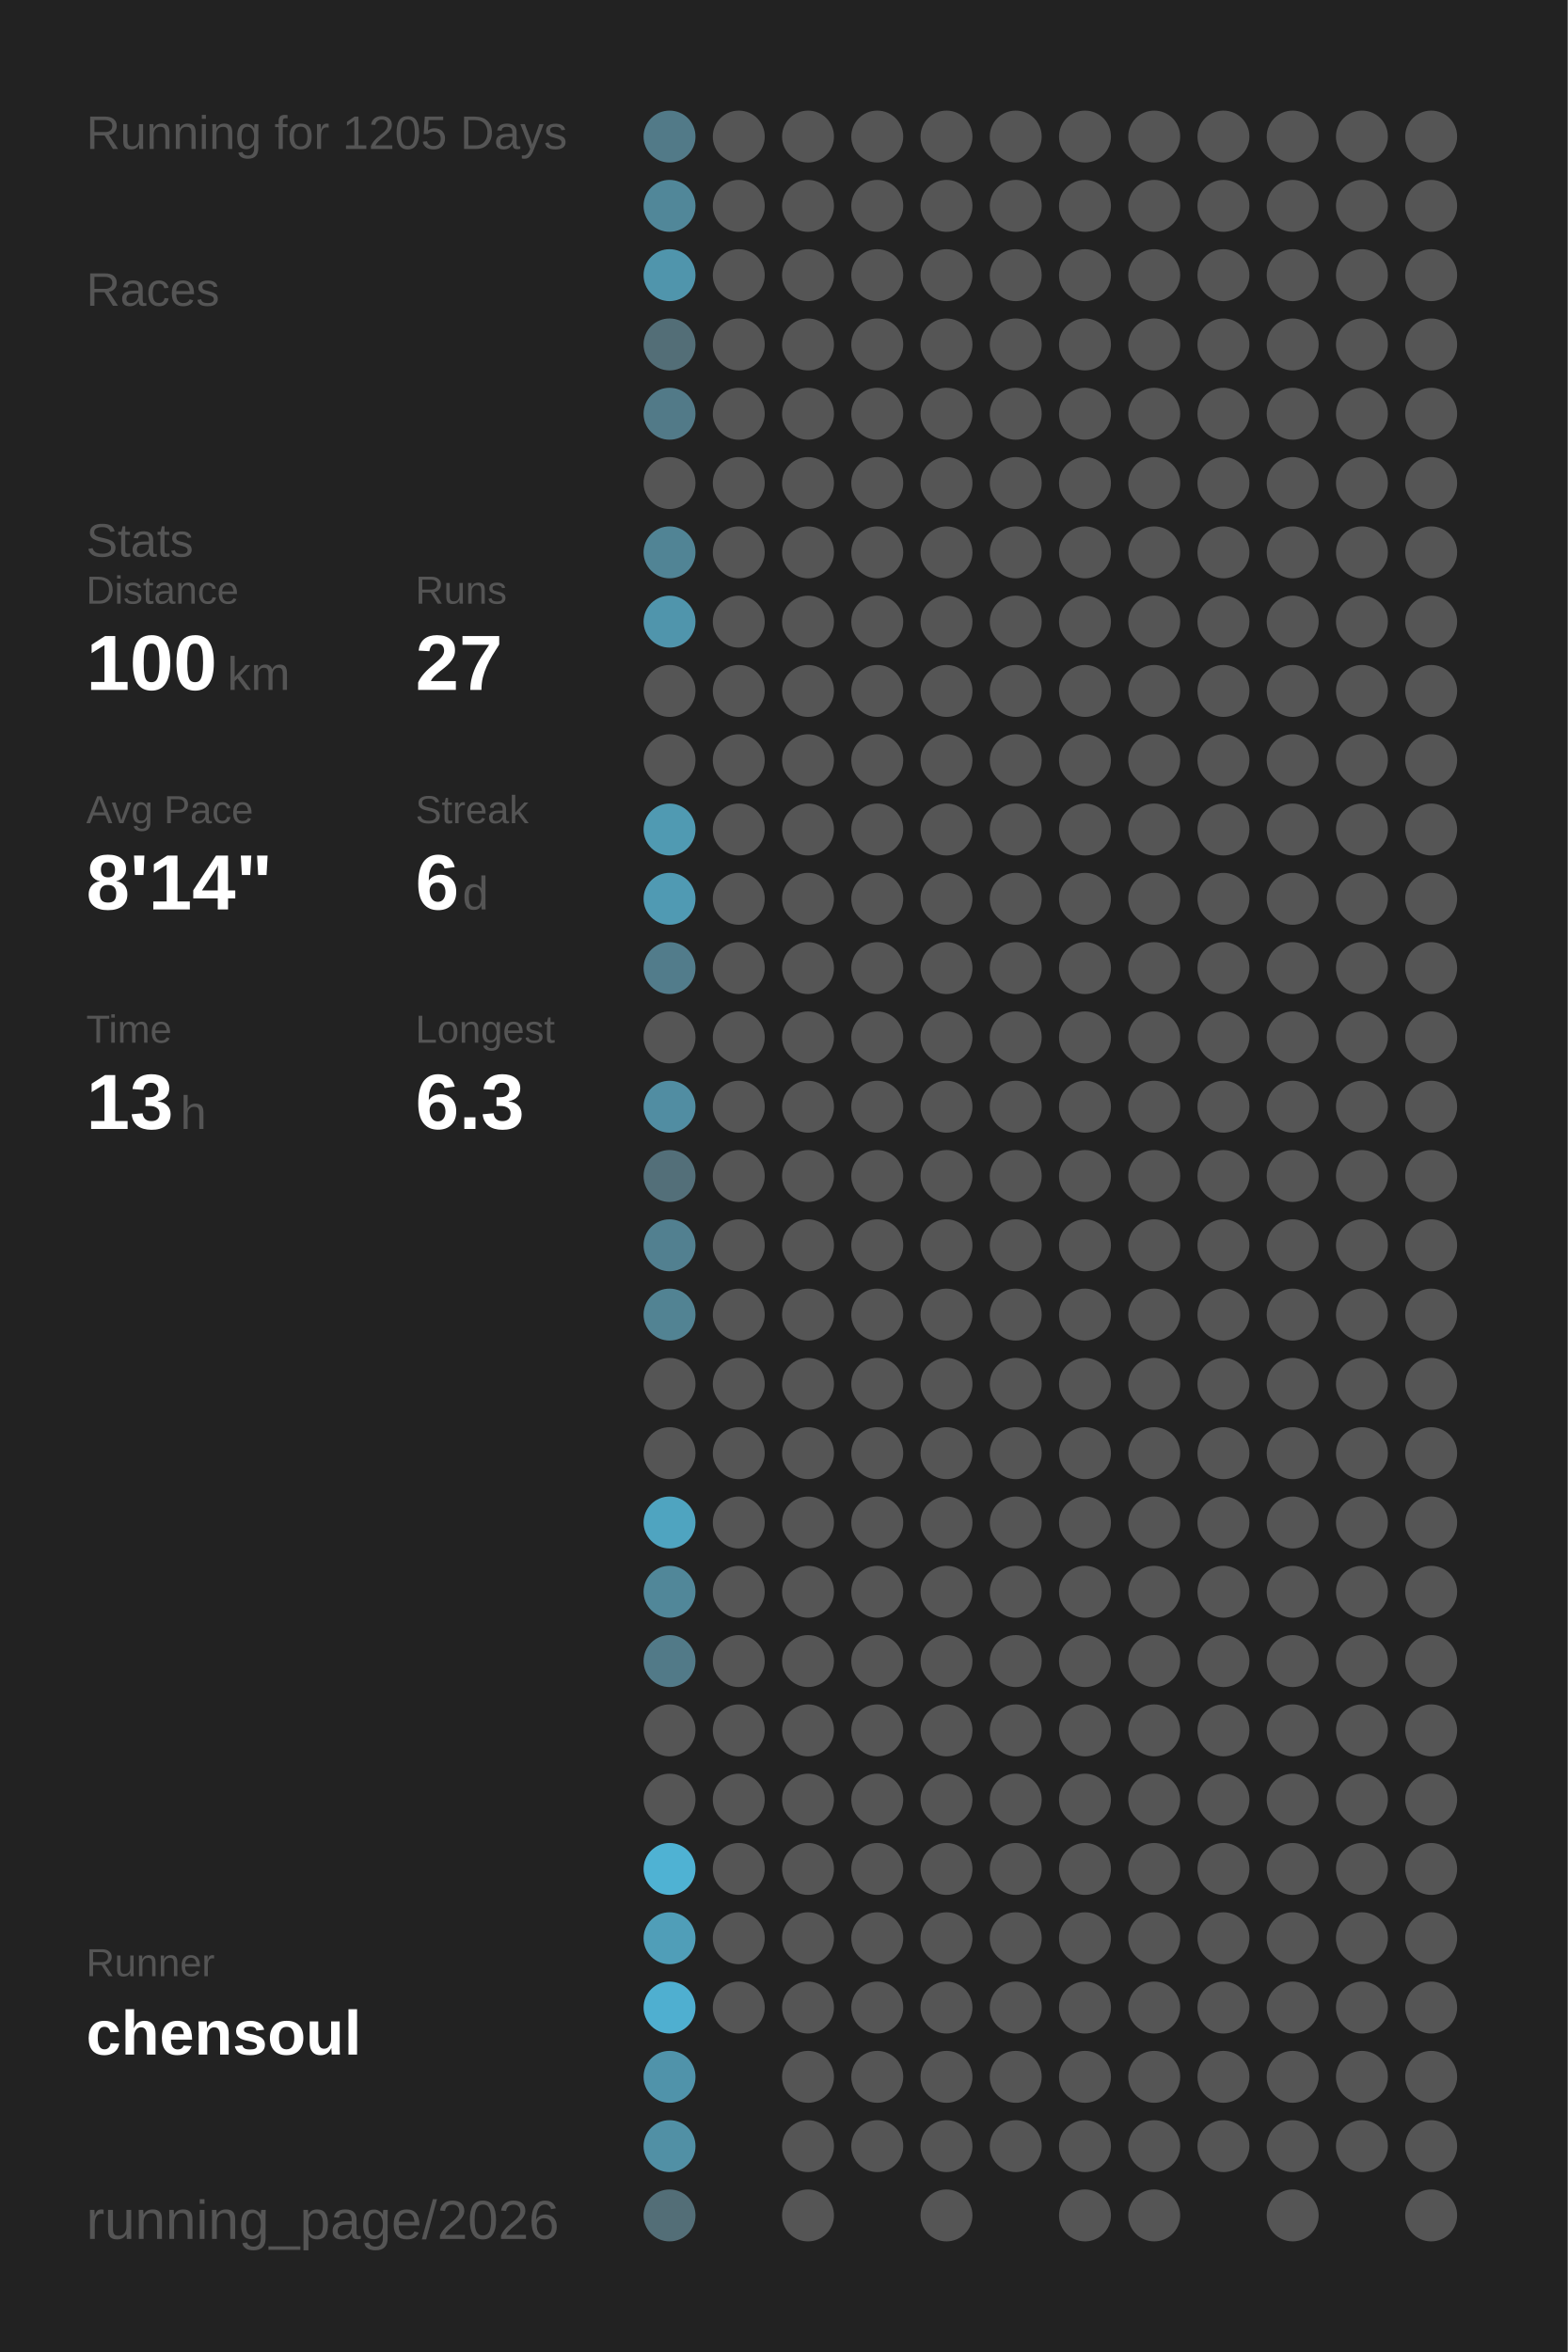
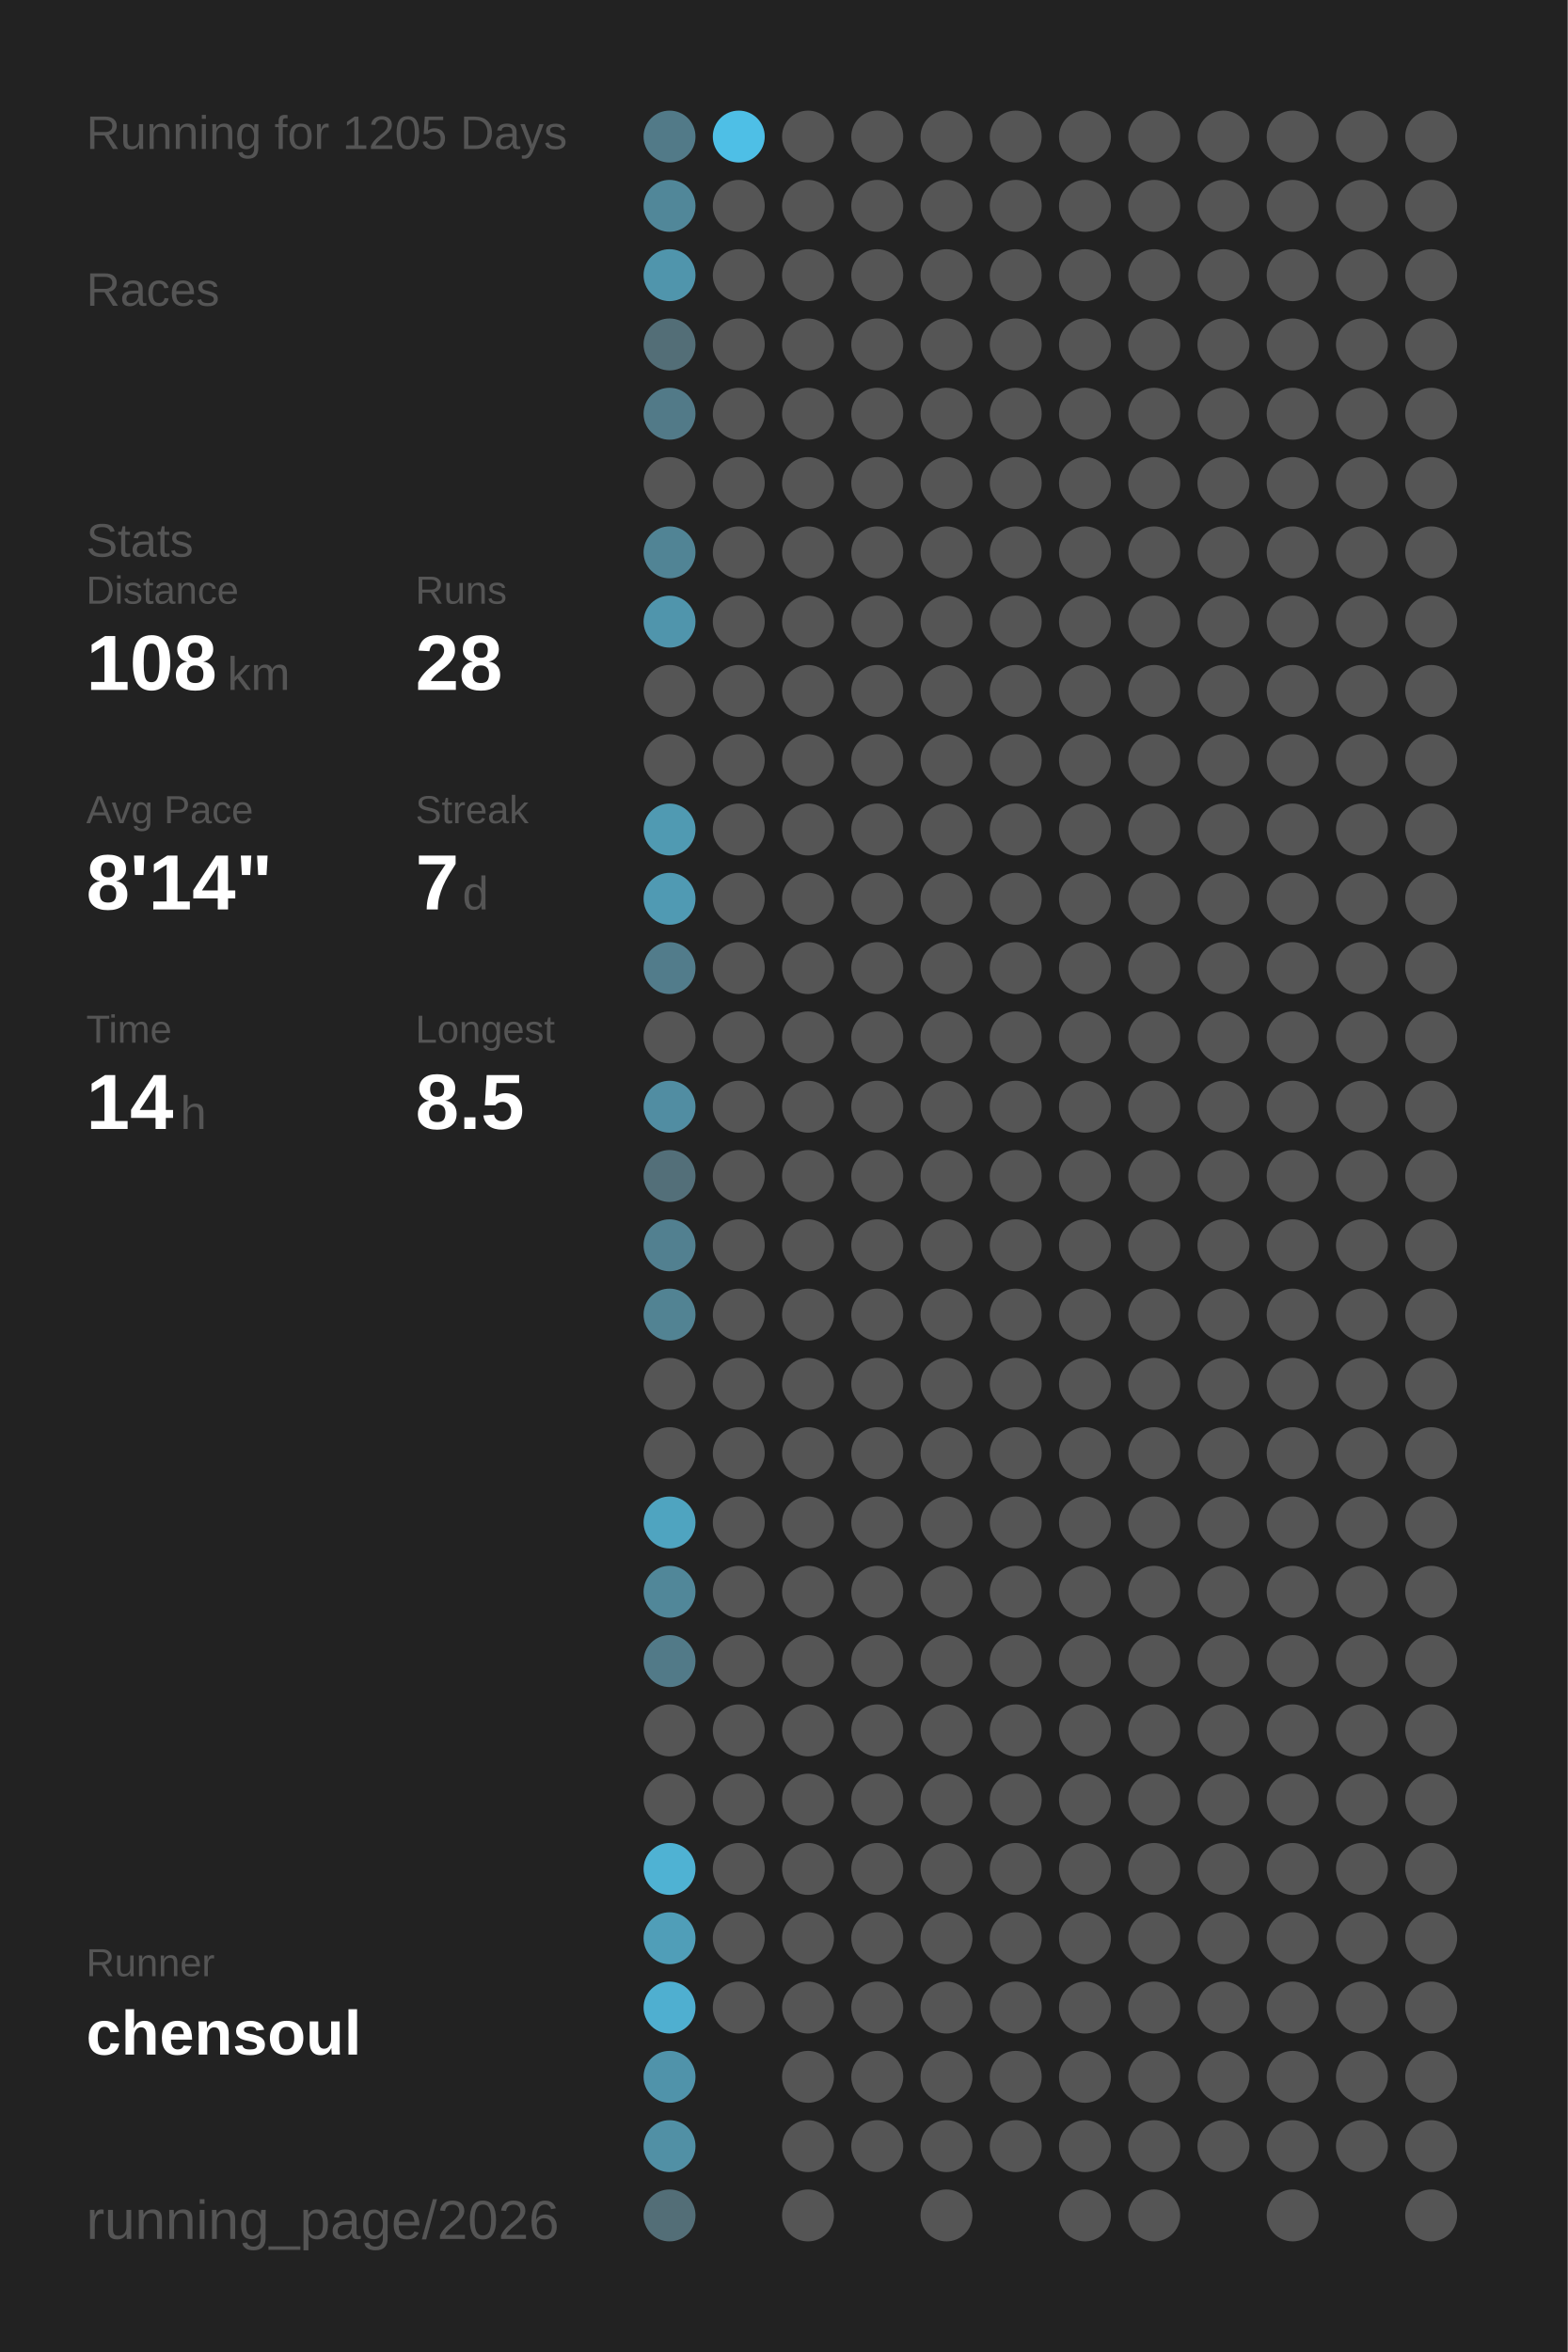
<svg xmlns="http://www.w3.org/2000/svg" baseProfile="full" height="300mm" version="1.1" viewBox="0,0,200,300" width="200mm">
  <defs />
  <rect fill="#222222" height="300" width="200" x="0" y="0" />
  <text fill="#555555" style="font-size:6px; font-family:Arial;" x="11" y="19">Running for 1205 Days</text>
  <text fill="#555555" style="font-size:6px; font-family:Arial;" x="11" y="39">Races</text>
  <text fill="#555555" style="font-size:6px; font-family:Arial;" x="11" y="71">Stats</text>
  <text fill="#555555" style="font-size:5px; font-family:Arial;" x="11" y="77">Distance</text>
-   <text fill="#FFFFFF" style="font-size:10px; font-family:Arial; font-weight:bold;" x="11" y="88">100</text>
+   <text fill="#FFFFFF" style="font-size:10px; font-family:Arial; font-weight:bold;" x="11" y="88">108</text>
  <text fill="#555555" style="font-size:6px; font-family:Arial;" x="29" y="88">km</text>
  <text fill="#555555" style="font-size:5px; font-family:Arial;" x="53" y="77">Runs</text>
-   <text fill="#FFFFFF" style="font-size:10px; font-family:Arial; font-weight:bold;" x="53" y="88">27</text>
+   <text fill="#FFFFFF" style="font-size:10px; font-family:Arial; font-weight:bold;" x="53" y="88">28</text>
  <text fill="#555555" style="font-size:5px; font-family:Arial;" x="11" y="105">Avg Pace</text>
  <text fill="#FFFFFF" style="font-size:10px; font-family:Arial; font-weight:bold;" x="11" y="116">8'14"</text>
  <text fill="#555555" style="font-size:5px; font-family:Arial;" x="53" y="105">Streak</text>
-   <text fill="#FFFFFF" style="font-size:10px; font-family:Arial; font-weight:bold;" x="53" y="116">6</text>
+   <text fill="#FFFFFF" style="font-size:10px; font-family:Arial; font-weight:bold;" x="53" y="116">7</text>
  <text fill="#555555" style="font-size:6px; font-family:Arial;" x="59" y="116">d</text>
  <text fill="#555555" style="font-size:5px; font-family:Arial;" x="11" y="133">Time</text>
-   <text fill="#FFFFFF" style="font-size:10px; font-family:Arial; font-weight:bold;" x="11" y="144">13</text>
+   <text fill="#FFFFFF" style="font-size:10px; font-family:Arial; font-weight:bold;" x="11" y="144">14</text>
  <text fill="#555555" style="font-size:6px; font-family:Arial;" x="23" y="144">h</text>
  <text fill="#555555" style="font-size:5px; font-family:Arial;" x="53" y="133">Longest</text>
-   <text fill="#FFFFFF" style="font-size:10px; font-family:Arial; font-weight:bold;" x="53" y="144">6.3</text>
+   <text fill="#FFFFFF" style="font-size:10px; font-family:Arial; font-weight:bold;" x="53" y="144">8.5</text>
  <text fill="#555555" style="font-size:5px; font-family:Arial;" x="11" y="252.065">Runner</text>
  <text fill="#FFFFFF" style="font-size:8px; font-family:Arial; font-weight:bold;" x="11" y="262.065">chensoul</text>
  <text fill="#555555" style="font-size:7px; font-family:Arial;" x="11" y="285.581">running_page/2026</text>
  <circle cx="85.417" cy="17.419" fill="#527a88" r="3.312" />
  <circle cx="85.417" cy="26.258" fill="#518799" r="3.312" />
  <circle cx="85.417" cy="35.097" fill="#5095ac" r="3.312" />
  <circle cx="85.417" cy="43.935" fill="#536e77" r="3.312" />
  <circle cx="85.417" cy="52.774" fill="#527a88" r="3.312" />
  <circle cx="85.417" cy="61.613" fill="#555555" r="3.312" />
  <circle cx="85.417" cy="70.452" fill="#518495" r="3.312" />
  <circle cx="85.417" cy="79.29" fill="#5095ac" r="3.312" />
  <circle cx="85.417" cy="88.129" fill="#555555" r="3.312" />
  <circle cx="85.417" cy="96.968" fill="#555555" r="3.312" />
  <circle cx="85.417" cy="105.806" fill="#509ab2" r="3.312" />
  <circle cx="85.417" cy="114.645" fill="#509ab3" r="3.312" />
  <circle cx="85.417" cy="123.484" fill="#527c8b" r="3.312" />
  <circle cx="85.417" cy="132.323" fill="#555555" r="3.312" />
  <circle cx="85.417" cy="141.161" fill="#518da2" r="3.312" />
  <circle cx="85.417" cy="150" fill="#536f79" r="3.312" />
  <circle cx="85.417" cy="158.839" fill="#528090" r="3.312" />
  <circle cx="85.417" cy="167.677" fill="#528393" r="3.312" />
  <circle cx="85.417" cy="176.516" fill="#555555" r="3.312" />
  <circle cx="85.417" cy="185.355" fill="#555555" r="3.312" />
  <circle cx="85.417" cy="194.194" fill="#4fa4c0" r="3.312" />
  <circle cx="85.417" cy="203.032" fill="#518799" r="3.312" />
  <circle cx="85.417" cy="211.871" fill="#527a88" r="3.312" />
  <circle cx="85.417" cy="220.71" fill="#555555" r="3.312" />
  <circle cx="85.417" cy="229.548" fill="#555555" r="3.312" />
  <circle cx="85.417" cy="238.387" fill="#4fb2d3" r="3.312" />
  <circle cx="85.417" cy="247.226" fill="#509eb8" r="3.312" />
  <circle cx="85.417" cy="256.065" fill="#4fafd0" r="3.312" />
  <circle cx="85.417" cy="264.903" fill="#5093aa" r="3.312" />
  <circle cx="85.417" cy="273.742" fill="#5190a5" r="3.312" />
  <circle cx="85.417" cy="282.581" fill="#536e77" r="3.312" />
-   <circle cx="94.25" cy="17.419" fill="#555555" r="3.312" />
+   <circle cx="94.25" cy="17.419" fill="#4ebfe6" r="3.312" />
  <circle cx="94.25" cy="26.258" fill="#555555" r="3.312" />
  <circle cx="94.25" cy="35.097" fill="#555555" r="3.312" />
  <circle cx="94.25" cy="43.935" fill="#555555" r="3.312" />
  <circle cx="94.25" cy="52.774" fill="#555555" r="3.312" />
  <circle cx="94.25" cy="61.613" fill="#555555" r="3.312" />
  <circle cx="94.25" cy="70.452" fill="#555555" r="3.312" />
  <circle cx="94.25" cy="79.29" fill="#555555" r="3.312" />
  <circle cx="94.25" cy="88.129" fill="#555555" r="3.312" />
  <circle cx="94.25" cy="96.968" fill="#555555" r="3.312" />
  <circle cx="94.25" cy="105.806" fill="#555555" r="3.312" />
  <circle cx="94.25" cy="114.645" fill="#555555" r="3.312" />
  <circle cx="94.25" cy="123.484" fill="#555555" r="3.312" />
  <circle cx="94.25" cy="132.323" fill="#555555" r="3.312" />
  <circle cx="94.25" cy="141.161" fill="#555555" r="3.312" />
  <circle cx="94.25" cy="150" fill="#555555" r="3.312" />
  <circle cx="94.25" cy="158.839" fill="#555555" r="3.312" />
  <circle cx="94.25" cy="167.677" fill="#555555" r="3.312" />
  <circle cx="94.25" cy="176.516" fill="#555555" r="3.312" />
  <circle cx="94.25" cy="185.355" fill="#555555" r="3.312" />
  <circle cx="94.25" cy="194.194" fill="#555555" r="3.312" />
  <circle cx="94.25" cy="203.032" fill="#555555" r="3.312" />
  <circle cx="94.25" cy="211.871" fill="#555555" r="3.312" />
  <circle cx="94.25" cy="220.71" fill="#555555" r="3.312" />
  <circle cx="94.25" cy="229.548" fill="#555555" r="3.312" />
  <circle cx="94.25" cy="238.387" fill="#555555" r="3.312" />
  <circle cx="94.25" cy="247.226" fill="#555555" r="3.312" />
  <circle cx="94.25" cy="256.065" fill="#555555" r="3.312" />
  <circle cx="103.083" cy="17.419" fill="#555555" r="3.312" />
  <circle cx="103.083" cy="26.258" fill="#555555" r="3.312" />
  <circle cx="103.083" cy="35.097" fill="#555555" r="3.312" />
  <circle cx="103.083" cy="43.935" fill="#555555" r="3.312" />
  <circle cx="103.083" cy="52.774" fill="#555555" r="3.312" />
  <circle cx="103.083" cy="61.613" fill="#555555" r="3.312" />
  <circle cx="103.083" cy="70.452" fill="#555555" r="3.312" />
  <circle cx="103.083" cy="79.29" fill="#555555" r="3.312" />
  <circle cx="103.083" cy="88.129" fill="#555555" r="3.312" />
  <circle cx="103.083" cy="96.968" fill="#555555" r="3.312" />
  <circle cx="103.083" cy="105.806" fill="#555555" r="3.312" />
  <circle cx="103.083" cy="114.645" fill="#555555" r="3.312" />
  <circle cx="103.083" cy="123.484" fill="#555555" r="3.312" />
  <circle cx="103.083" cy="132.323" fill="#555555" r="3.312" />
  <circle cx="103.083" cy="141.161" fill="#555555" r="3.312" />
  <circle cx="103.083" cy="150" fill="#555555" r="3.312" />
  <circle cx="103.083" cy="158.839" fill="#555555" r="3.312" />
  <circle cx="103.083" cy="167.677" fill="#555555" r="3.312" />
  <circle cx="103.083" cy="176.516" fill="#555555" r="3.312" />
  <circle cx="103.083" cy="185.355" fill="#555555" r="3.312" />
  <circle cx="103.083" cy="194.194" fill="#555555" r="3.312" />
  <circle cx="103.083" cy="203.032" fill="#555555" r="3.312" />
  <circle cx="103.083" cy="211.871" fill="#555555" r="3.312" />
  <circle cx="103.083" cy="220.71" fill="#555555" r="3.312" />
  <circle cx="103.083" cy="229.548" fill="#555555" r="3.312" />
  <circle cx="103.083" cy="238.387" fill="#555555" r="3.312" />
  <circle cx="103.083" cy="247.226" fill="#555555" r="3.312" />
  <circle cx="103.083" cy="256.065" fill="#555555" r="3.312" />
  <circle cx="103.083" cy="264.903" fill="#555555" r="3.312" />
  <circle cx="103.083" cy="273.742" fill="#555555" r="3.312" />
  <circle cx="103.083" cy="282.581" fill="#555555" r="3.312" />
  <circle cx="111.917" cy="17.419" fill="#555555" r="3.312" />
  <circle cx="111.917" cy="26.258" fill="#555555" r="3.312" />
  <circle cx="111.917" cy="35.097" fill="#555555" r="3.312" />
  <circle cx="111.917" cy="43.935" fill="#555555" r="3.312" />
  <circle cx="111.917" cy="52.774" fill="#555555" r="3.312" />
  <circle cx="111.917" cy="61.613" fill="#555555" r="3.312" />
  <circle cx="111.917" cy="70.452" fill="#555555" r="3.312" />
  <circle cx="111.917" cy="79.29" fill="#555555" r="3.312" />
  <circle cx="111.917" cy="88.129" fill="#555555" r="3.312" />
  <circle cx="111.917" cy="96.968" fill="#555555" r="3.312" />
  <circle cx="111.917" cy="105.806" fill="#555555" r="3.312" />
  <circle cx="111.917" cy="114.645" fill="#555555" r="3.312" />
  <circle cx="111.917" cy="123.484" fill="#555555" r="3.312" />
  <circle cx="111.917" cy="132.323" fill="#555555" r="3.312" />
  <circle cx="111.917" cy="141.161" fill="#555555" r="3.312" />
  <circle cx="111.917" cy="150" fill="#555555" r="3.312" />
  <circle cx="111.917" cy="158.839" fill="#555555" r="3.312" />
  <circle cx="111.917" cy="167.677" fill="#555555" r="3.312" />
  <circle cx="111.917" cy="176.516" fill="#555555" r="3.312" />
  <circle cx="111.917" cy="185.355" fill="#555555" r="3.312" />
  <circle cx="111.917" cy="194.194" fill="#555555" r="3.312" />
  <circle cx="111.917" cy="203.032" fill="#555555" r="3.312" />
  <circle cx="111.917" cy="211.871" fill="#555555" r="3.312" />
  <circle cx="111.917" cy="220.71" fill="#555555" r="3.312" />
  <circle cx="111.917" cy="229.548" fill="#555555" r="3.312" />
  <circle cx="111.917" cy="238.387" fill="#555555" r="3.312" />
  <circle cx="111.917" cy="247.226" fill="#555555" r="3.312" />
  <circle cx="111.917" cy="256.065" fill="#555555" r="3.312" />
  <circle cx="111.917" cy="264.903" fill="#555555" r="3.312" />
  <circle cx="111.917" cy="273.742" fill="#555555" r="3.312" />
  <circle cx="120.75" cy="17.419" fill="#555555" r="3.312" />
  <circle cx="120.75" cy="26.258" fill="#555555" r="3.312" />
  <circle cx="120.75" cy="35.097" fill="#555555" r="3.312" />
  <circle cx="120.75" cy="43.935" fill="#555555" r="3.312" />
  <circle cx="120.75" cy="52.774" fill="#555555" r="3.312" />
  <circle cx="120.75" cy="61.613" fill="#555555" r="3.312" />
  <circle cx="120.75" cy="70.452" fill="#555555" r="3.312" />
  <circle cx="120.75" cy="79.29" fill="#555555" r="3.312" />
  <circle cx="120.75" cy="88.129" fill="#555555" r="3.312" />
  <circle cx="120.75" cy="96.968" fill="#555555" r="3.312" />
  <circle cx="120.75" cy="105.806" fill="#555555" r="3.312" />
  <circle cx="120.75" cy="114.645" fill="#555555" r="3.312" />
  <circle cx="120.75" cy="123.484" fill="#555555" r="3.312" />
  <circle cx="120.75" cy="132.323" fill="#555555" r="3.312" />
  <circle cx="120.75" cy="141.161" fill="#555555" r="3.312" />
  <circle cx="120.75" cy="150" fill="#555555" r="3.312" />
  <circle cx="120.75" cy="158.839" fill="#555555" r="3.312" />
  <circle cx="120.75" cy="167.677" fill="#555555" r="3.312" />
  <circle cx="120.75" cy="176.516" fill="#555555" r="3.312" />
  <circle cx="120.75" cy="185.355" fill="#555555" r="3.312" />
  <circle cx="120.75" cy="194.194" fill="#555555" r="3.312" />
  <circle cx="120.75" cy="203.032" fill="#555555" r="3.312" />
  <circle cx="120.75" cy="211.871" fill="#555555" r="3.312" />
  <circle cx="120.75" cy="220.71" fill="#555555" r="3.312" />
  <circle cx="120.75" cy="229.548" fill="#555555" r="3.312" />
  <circle cx="120.75" cy="238.387" fill="#555555" r="3.312" />
  <circle cx="120.75" cy="247.226" fill="#555555" r="3.312" />
  <circle cx="120.75" cy="256.065" fill="#555555" r="3.312" />
  <circle cx="120.75" cy="264.903" fill="#555555" r="3.312" />
  <circle cx="120.75" cy="273.742" fill="#555555" r="3.312" />
  <circle cx="120.75" cy="282.581" fill="#555555" r="3.312" />
  <circle cx="129.583" cy="17.419" fill="#555555" r="3.312" />
  <circle cx="129.583" cy="26.258" fill="#555555" r="3.312" />
  <circle cx="129.583" cy="35.097" fill="#555555" r="3.312" />
  <circle cx="129.583" cy="43.935" fill="#555555" r="3.312" />
  <circle cx="129.583" cy="52.774" fill="#555555" r="3.312" />
  <circle cx="129.583" cy="61.613" fill="#555555" r="3.312" />
  <circle cx="129.583" cy="70.452" fill="#555555" r="3.312" />
  <circle cx="129.583" cy="79.29" fill="#555555" r="3.312" />
  <circle cx="129.583" cy="88.129" fill="#555555" r="3.312" />
  <circle cx="129.583" cy="96.968" fill="#555555" r="3.312" />
  <circle cx="129.583" cy="105.806" fill="#555555" r="3.312" />
  <circle cx="129.583" cy="114.645" fill="#555555" r="3.312" />
  <circle cx="129.583" cy="123.484" fill="#555555" r="3.312" />
  <circle cx="129.583" cy="132.323" fill="#555555" r="3.312" />
  <circle cx="129.583" cy="141.161" fill="#555555" r="3.312" />
  <circle cx="129.583" cy="150" fill="#555555" r="3.312" />
  <circle cx="129.583" cy="158.839" fill="#555555" r="3.312" />
  <circle cx="129.583" cy="167.677" fill="#555555" r="3.312" />
  <circle cx="129.583" cy="176.516" fill="#555555" r="3.312" />
  <circle cx="129.583" cy="185.355" fill="#555555" r="3.312" />
  <circle cx="129.583" cy="194.194" fill="#555555" r="3.312" />
  <circle cx="129.583" cy="203.032" fill="#555555" r="3.312" />
  <circle cx="129.583" cy="211.871" fill="#555555" r="3.312" />
  <circle cx="129.583" cy="220.71" fill="#555555" r="3.312" />
  <circle cx="129.583" cy="229.548" fill="#555555" r="3.312" />
  <circle cx="129.583" cy="238.387" fill="#555555" r="3.312" />
  <circle cx="129.583" cy="247.226" fill="#555555" r="3.312" />
  <circle cx="129.583" cy="256.065" fill="#555555" r="3.312" />
  <circle cx="129.583" cy="264.903" fill="#555555" r="3.312" />
  <circle cx="129.583" cy="273.742" fill="#555555" r="3.312" />
  <circle cx="138.417" cy="17.419" fill="#555555" r="3.312" />
  <circle cx="138.417" cy="26.258" fill="#555555" r="3.312" />
  <circle cx="138.417" cy="35.097" fill="#555555" r="3.312" />
  <circle cx="138.417" cy="43.935" fill="#555555" r="3.312" />
  <circle cx="138.417" cy="52.774" fill="#555555" r="3.312" />
  <circle cx="138.417" cy="61.613" fill="#555555" r="3.312" />
  <circle cx="138.417" cy="70.452" fill="#555555" r="3.312" />
  <circle cx="138.417" cy="79.29" fill="#555555" r="3.312" />
  <circle cx="138.417" cy="88.129" fill="#555555" r="3.312" />
  <circle cx="138.417" cy="96.968" fill="#555555" r="3.312" />
  <circle cx="138.417" cy="105.806" fill="#555555" r="3.312" />
  <circle cx="138.417" cy="114.645" fill="#555555" r="3.312" />
  <circle cx="138.417" cy="123.484" fill="#555555" r="3.312" />
  <circle cx="138.417" cy="132.323" fill="#555555" r="3.312" />
  <circle cx="138.417" cy="141.161" fill="#555555" r="3.312" />
  <circle cx="138.417" cy="150" fill="#555555" r="3.312" />
  <circle cx="138.417" cy="158.839" fill="#555555" r="3.312" />
  <circle cx="138.417" cy="167.677" fill="#555555" r="3.312" />
  <circle cx="138.417" cy="176.516" fill="#555555" r="3.312" />
  <circle cx="138.417" cy="185.355" fill="#555555" r="3.312" />
  <circle cx="138.417" cy="194.194" fill="#555555" r="3.312" />
  <circle cx="138.417" cy="203.032" fill="#555555" r="3.312" />
  <circle cx="138.417" cy="211.871" fill="#555555" r="3.312" />
  <circle cx="138.417" cy="220.71" fill="#555555" r="3.312" />
  <circle cx="138.417" cy="229.548" fill="#555555" r="3.312" />
  <circle cx="138.417" cy="238.387" fill="#555555" r="3.312" />
  <circle cx="138.417" cy="247.226" fill="#555555" r="3.312" />
  <circle cx="138.417" cy="256.065" fill="#555555" r="3.312" />
  <circle cx="138.417" cy="264.903" fill="#555555" r="3.312" />
  <circle cx="138.417" cy="273.742" fill="#555555" r="3.312" />
  <circle cx="138.417" cy="282.581" fill="#555555" r="3.312" />
  <circle cx="147.25" cy="17.419" fill="#555555" r="3.312" />
  <circle cx="147.25" cy="26.258" fill="#555555" r="3.312" />
  <circle cx="147.25" cy="35.097" fill="#555555" r="3.312" />
  <circle cx="147.25" cy="43.935" fill="#555555" r="3.312" />
  <circle cx="147.25" cy="52.774" fill="#555555" r="3.312" />
  <circle cx="147.25" cy="61.613" fill="#555555" r="3.312" />
  <circle cx="147.25" cy="70.452" fill="#555555" r="3.312" />
  <circle cx="147.25" cy="79.29" fill="#555555" r="3.312" />
  <circle cx="147.25" cy="88.129" fill="#555555" r="3.312" />
  <circle cx="147.25" cy="96.968" fill="#555555" r="3.312" />
  <circle cx="147.25" cy="105.806" fill="#555555" r="3.312" />
  <circle cx="147.25" cy="114.645" fill="#555555" r="3.312" />
  <circle cx="147.25" cy="123.484" fill="#555555" r="3.312" />
  <circle cx="147.25" cy="132.323" fill="#555555" r="3.312" />
  <circle cx="147.25" cy="141.161" fill="#555555" r="3.312" />
  <circle cx="147.25" cy="150" fill="#555555" r="3.312" />
  <circle cx="147.25" cy="158.839" fill="#555555" r="3.312" />
  <circle cx="147.25" cy="167.677" fill="#555555" r="3.312" />
  <circle cx="147.25" cy="176.516" fill="#555555" r="3.312" />
  <circle cx="147.25" cy="185.355" fill="#555555" r="3.312" />
  <circle cx="147.25" cy="194.194" fill="#555555" r="3.312" />
  <circle cx="147.25" cy="203.032" fill="#555555" r="3.312" />
  <circle cx="147.25" cy="211.871" fill="#555555" r="3.312" />
  <circle cx="147.25" cy="220.71" fill="#555555" r="3.312" />
  <circle cx="147.25" cy="229.548" fill="#555555" r="3.312" />
  <circle cx="147.25" cy="238.387" fill="#555555" r="3.312" />
  <circle cx="147.25" cy="247.226" fill="#555555" r="3.312" />
  <circle cx="147.25" cy="256.065" fill="#555555" r="3.312" />
  <circle cx="147.25" cy="264.903" fill="#555555" r="3.312" />
  <circle cx="147.25" cy="273.742" fill="#555555" r="3.312" />
  <circle cx="147.25" cy="282.581" fill="#555555" r="3.312" />
  <circle cx="156.083" cy="17.419" fill="#555555" r="3.312" />
  <circle cx="156.083" cy="26.258" fill="#555555" r="3.312" />
  <circle cx="156.083" cy="35.097" fill="#555555" r="3.312" />
  <circle cx="156.083" cy="43.935" fill="#555555" r="3.312" />
  <circle cx="156.083" cy="52.774" fill="#555555" r="3.312" />
  <circle cx="156.083" cy="61.613" fill="#555555" r="3.312" />
  <circle cx="156.083" cy="70.452" fill="#555555" r="3.312" />
  <circle cx="156.083" cy="79.29" fill="#555555" r="3.312" />
  <circle cx="156.083" cy="88.129" fill="#555555" r="3.312" />
  <circle cx="156.083" cy="96.968" fill="#555555" r="3.312" />
  <circle cx="156.083" cy="105.806" fill="#555555" r="3.312" />
  <circle cx="156.083" cy="114.645" fill="#555555" r="3.312" />
  <circle cx="156.083" cy="123.484" fill="#555555" r="3.312" />
  <circle cx="156.083" cy="132.323" fill="#555555" r="3.312" />
  <circle cx="156.083" cy="141.161" fill="#555555" r="3.312" />
  <circle cx="156.083" cy="150" fill="#555555" r="3.312" />
  <circle cx="156.083" cy="158.839" fill="#555555" r="3.312" />
  <circle cx="156.083" cy="167.677" fill="#555555" r="3.312" />
  <circle cx="156.083" cy="176.516" fill="#555555" r="3.312" />
  <circle cx="156.083" cy="185.355" fill="#555555" r="3.312" />
  <circle cx="156.083" cy="194.194" fill="#555555" r="3.312" />
  <circle cx="156.083" cy="203.032" fill="#555555" r="3.312" />
  <circle cx="156.083" cy="211.871" fill="#555555" r="3.312" />
  <circle cx="156.083" cy="220.71" fill="#555555" r="3.312" />
  <circle cx="156.083" cy="229.548" fill="#555555" r="3.312" />
  <circle cx="156.083" cy="238.387" fill="#555555" r="3.312" />
  <circle cx="156.083" cy="247.226" fill="#555555" r="3.312" />
  <circle cx="156.083" cy="256.065" fill="#555555" r="3.312" />
  <circle cx="156.083" cy="264.903" fill="#555555" r="3.312" />
  <circle cx="156.083" cy="273.742" fill="#555555" r="3.312" />
  <circle cx="164.917" cy="17.419" fill="#555555" r="3.312" />
  <circle cx="164.917" cy="26.258" fill="#555555" r="3.312" />
  <circle cx="164.917" cy="35.097" fill="#555555" r="3.312" />
  <circle cx="164.917" cy="43.935" fill="#555555" r="3.312" />
  <circle cx="164.917" cy="52.774" fill="#555555" r="3.312" />
  <circle cx="164.917" cy="61.613" fill="#555555" r="3.312" />
  <circle cx="164.917" cy="70.452" fill="#555555" r="3.312" />
  <circle cx="164.917" cy="79.29" fill="#555555" r="3.312" />
  <circle cx="164.917" cy="88.129" fill="#555555" r="3.312" />
  <circle cx="164.917" cy="96.968" fill="#555555" r="3.312" />
  <circle cx="164.917" cy="105.806" fill="#555555" r="3.312" />
  <circle cx="164.917" cy="114.645" fill="#555555" r="3.312" />
  <circle cx="164.917" cy="123.484" fill="#555555" r="3.312" />
  <circle cx="164.917" cy="132.323" fill="#555555" r="3.312" />
  <circle cx="164.917" cy="141.161" fill="#555555" r="3.312" />
  <circle cx="164.917" cy="150" fill="#555555" r="3.312" />
  <circle cx="164.917" cy="158.839" fill="#555555" r="3.312" />
  <circle cx="164.917" cy="167.677" fill="#555555" r="3.312" />
  <circle cx="164.917" cy="176.516" fill="#555555" r="3.312" />
  <circle cx="164.917" cy="185.355" fill="#555555" r="3.312" />
  <circle cx="164.917" cy="194.194" fill="#555555" r="3.312" />
  <circle cx="164.917" cy="203.032" fill="#555555" r="3.312" />
  <circle cx="164.917" cy="211.871" fill="#555555" r="3.312" />
  <circle cx="164.917" cy="220.71" fill="#555555" r="3.312" />
  <circle cx="164.917" cy="229.548" fill="#555555" r="3.312" />
  <circle cx="164.917" cy="238.387" fill="#555555" r="3.312" />
  <circle cx="164.917" cy="247.226" fill="#555555" r="3.312" />
  <circle cx="164.917" cy="256.065" fill="#555555" r="3.312" />
  <circle cx="164.917" cy="264.903" fill="#555555" r="3.312" />
  <circle cx="164.917" cy="273.742" fill="#555555" r="3.312" />
  <circle cx="164.917" cy="282.581" fill="#555555" r="3.312" />
  <circle cx="173.75" cy="17.419" fill="#555555" r="3.312" />
  <circle cx="173.75" cy="26.258" fill="#555555" r="3.312" />
  <circle cx="173.75" cy="35.097" fill="#555555" r="3.312" />
  <circle cx="173.75" cy="43.935" fill="#555555" r="3.312" />
  <circle cx="173.75" cy="52.774" fill="#555555" r="3.312" />
  <circle cx="173.75" cy="61.613" fill="#555555" r="3.312" />
  <circle cx="173.75" cy="70.452" fill="#555555" r="3.312" />
  <circle cx="173.75" cy="79.29" fill="#555555" r="3.312" />
  <circle cx="173.75" cy="88.129" fill="#555555" r="3.312" />
  <circle cx="173.75" cy="96.968" fill="#555555" r="3.312" />
  <circle cx="173.75" cy="105.806" fill="#555555" r="3.312" />
  <circle cx="173.75" cy="114.645" fill="#555555" r="3.312" />
  <circle cx="173.75" cy="123.484" fill="#555555" r="3.312" />
  <circle cx="173.75" cy="132.323" fill="#555555" r="3.312" />
  <circle cx="173.75" cy="141.161" fill="#555555" r="3.312" />
  <circle cx="173.75" cy="150" fill="#555555" r="3.312" />
  <circle cx="173.75" cy="158.839" fill="#555555" r="3.312" />
  <circle cx="173.75" cy="167.677" fill="#555555" r="3.312" />
  <circle cx="173.75" cy="176.516" fill="#555555" r="3.312" />
  <circle cx="173.75" cy="185.355" fill="#555555" r="3.312" />
  <circle cx="173.75" cy="194.194" fill="#555555" r="3.312" />
  <circle cx="173.75" cy="203.032" fill="#555555" r="3.312" />
  <circle cx="173.75" cy="211.871" fill="#555555" r="3.312" />
  <circle cx="173.75" cy="220.71" fill="#555555" r="3.312" />
  <circle cx="173.75" cy="229.548" fill="#555555" r="3.312" />
  <circle cx="173.75" cy="238.387" fill="#555555" r="3.312" />
  <circle cx="173.75" cy="247.226" fill="#555555" r="3.312" />
  <circle cx="173.75" cy="256.065" fill="#555555" r="3.312" />
  <circle cx="173.75" cy="264.903" fill="#555555" r="3.312" />
  <circle cx="173.75" cy="273.742" fill="#555555" r="3.312" />
  <circle cx="182.583" cy="17.419" fill="#555555" r="3.312" />
  <circle cx="182.583" cy="26.258" fill="#555555" r="3.312" />
  <circle cx="182.583" cy="35.097" fill="#555555" r="3.312" />
  <circle cx="182.583" cy="43.935" fill="#555555" r="3.312" />
  <circle cx="182.583" cy="52.774" fill="#555555" r="3.312" />
  <circle cx="182.583" cy="61.613" fill="#555555" r="3.312" />
  <circle cx="182.583" cy="70.452" fill="#555555" r="3.312" />
  <circle cx="182.583" cy="79.29" fill="#555555" r="3.312" />
  <circle cx="182.583" cy="88.129" fill="#555555" r="3.312" />
  <circle cx="182.583" cy="96.968" fill="#555555" r="3.312" />
  <circle cx="182.583" cy="105.806" fill="#555555" r="3.312" />
  <circle cx="182.583" cy="114.645" fill="#555555" r="3.312" />
  <circle cx="182.583" cy="123.484" fill="#555555" r="3.312" />
  <circle cx="182.583" cy="132.323" fill="#555555" r="3.312" />
  <circle cx="182.583" cy="141.161" fill="#555555" r="3.312" />
  <circle cx="182.583" cy="150" fill="#555555" r="3.312" />
  <circle cx="182.583" cy="158.839" fill="#555555" r="3.312" />
  <circle cx="182.583" cy="167.677" fill="#555555" r="3.312" />
  <circle cx="182.583" cy="176.516" fill="#555555" r="3.312" />
  <circle cx="182.583" cy="185.355" fill="#555555" r="3.312" />
  <circle cx="182.583" cy="194.194" fill="#555555" r="3.312" />
  <circle cx="182.583" cy="203.032" fill="#555555" r="3.312" />
  <circle cx="182.583" cy="211.871" fill="#555555" r="3.312" />
  <circle cx="182.583" cy="220.71" fill="#555555" r="3.312" />
  <circle cx="182.583" cy="229.548" fill="#555555" r="3.312" />
  <circle cx="182.583" cy="238.387" fill="#555555" r="3.312" />
  <circle cx="182.583" cy="247.226" fill="#555555" r="3.312" />
  <circle cx="182.583" cy="256.065" fill="#555555" r="3.312" />
  <circle cx="182.583" cy="264.903" fill="#555555" r="3.312" />
  <circle cx="182.583" cy="273.742" fill="#555555" r="3.312" />
  <circle cx="182.583" cy="282.581" fill="#555555" r="3.312" />
</svg>
